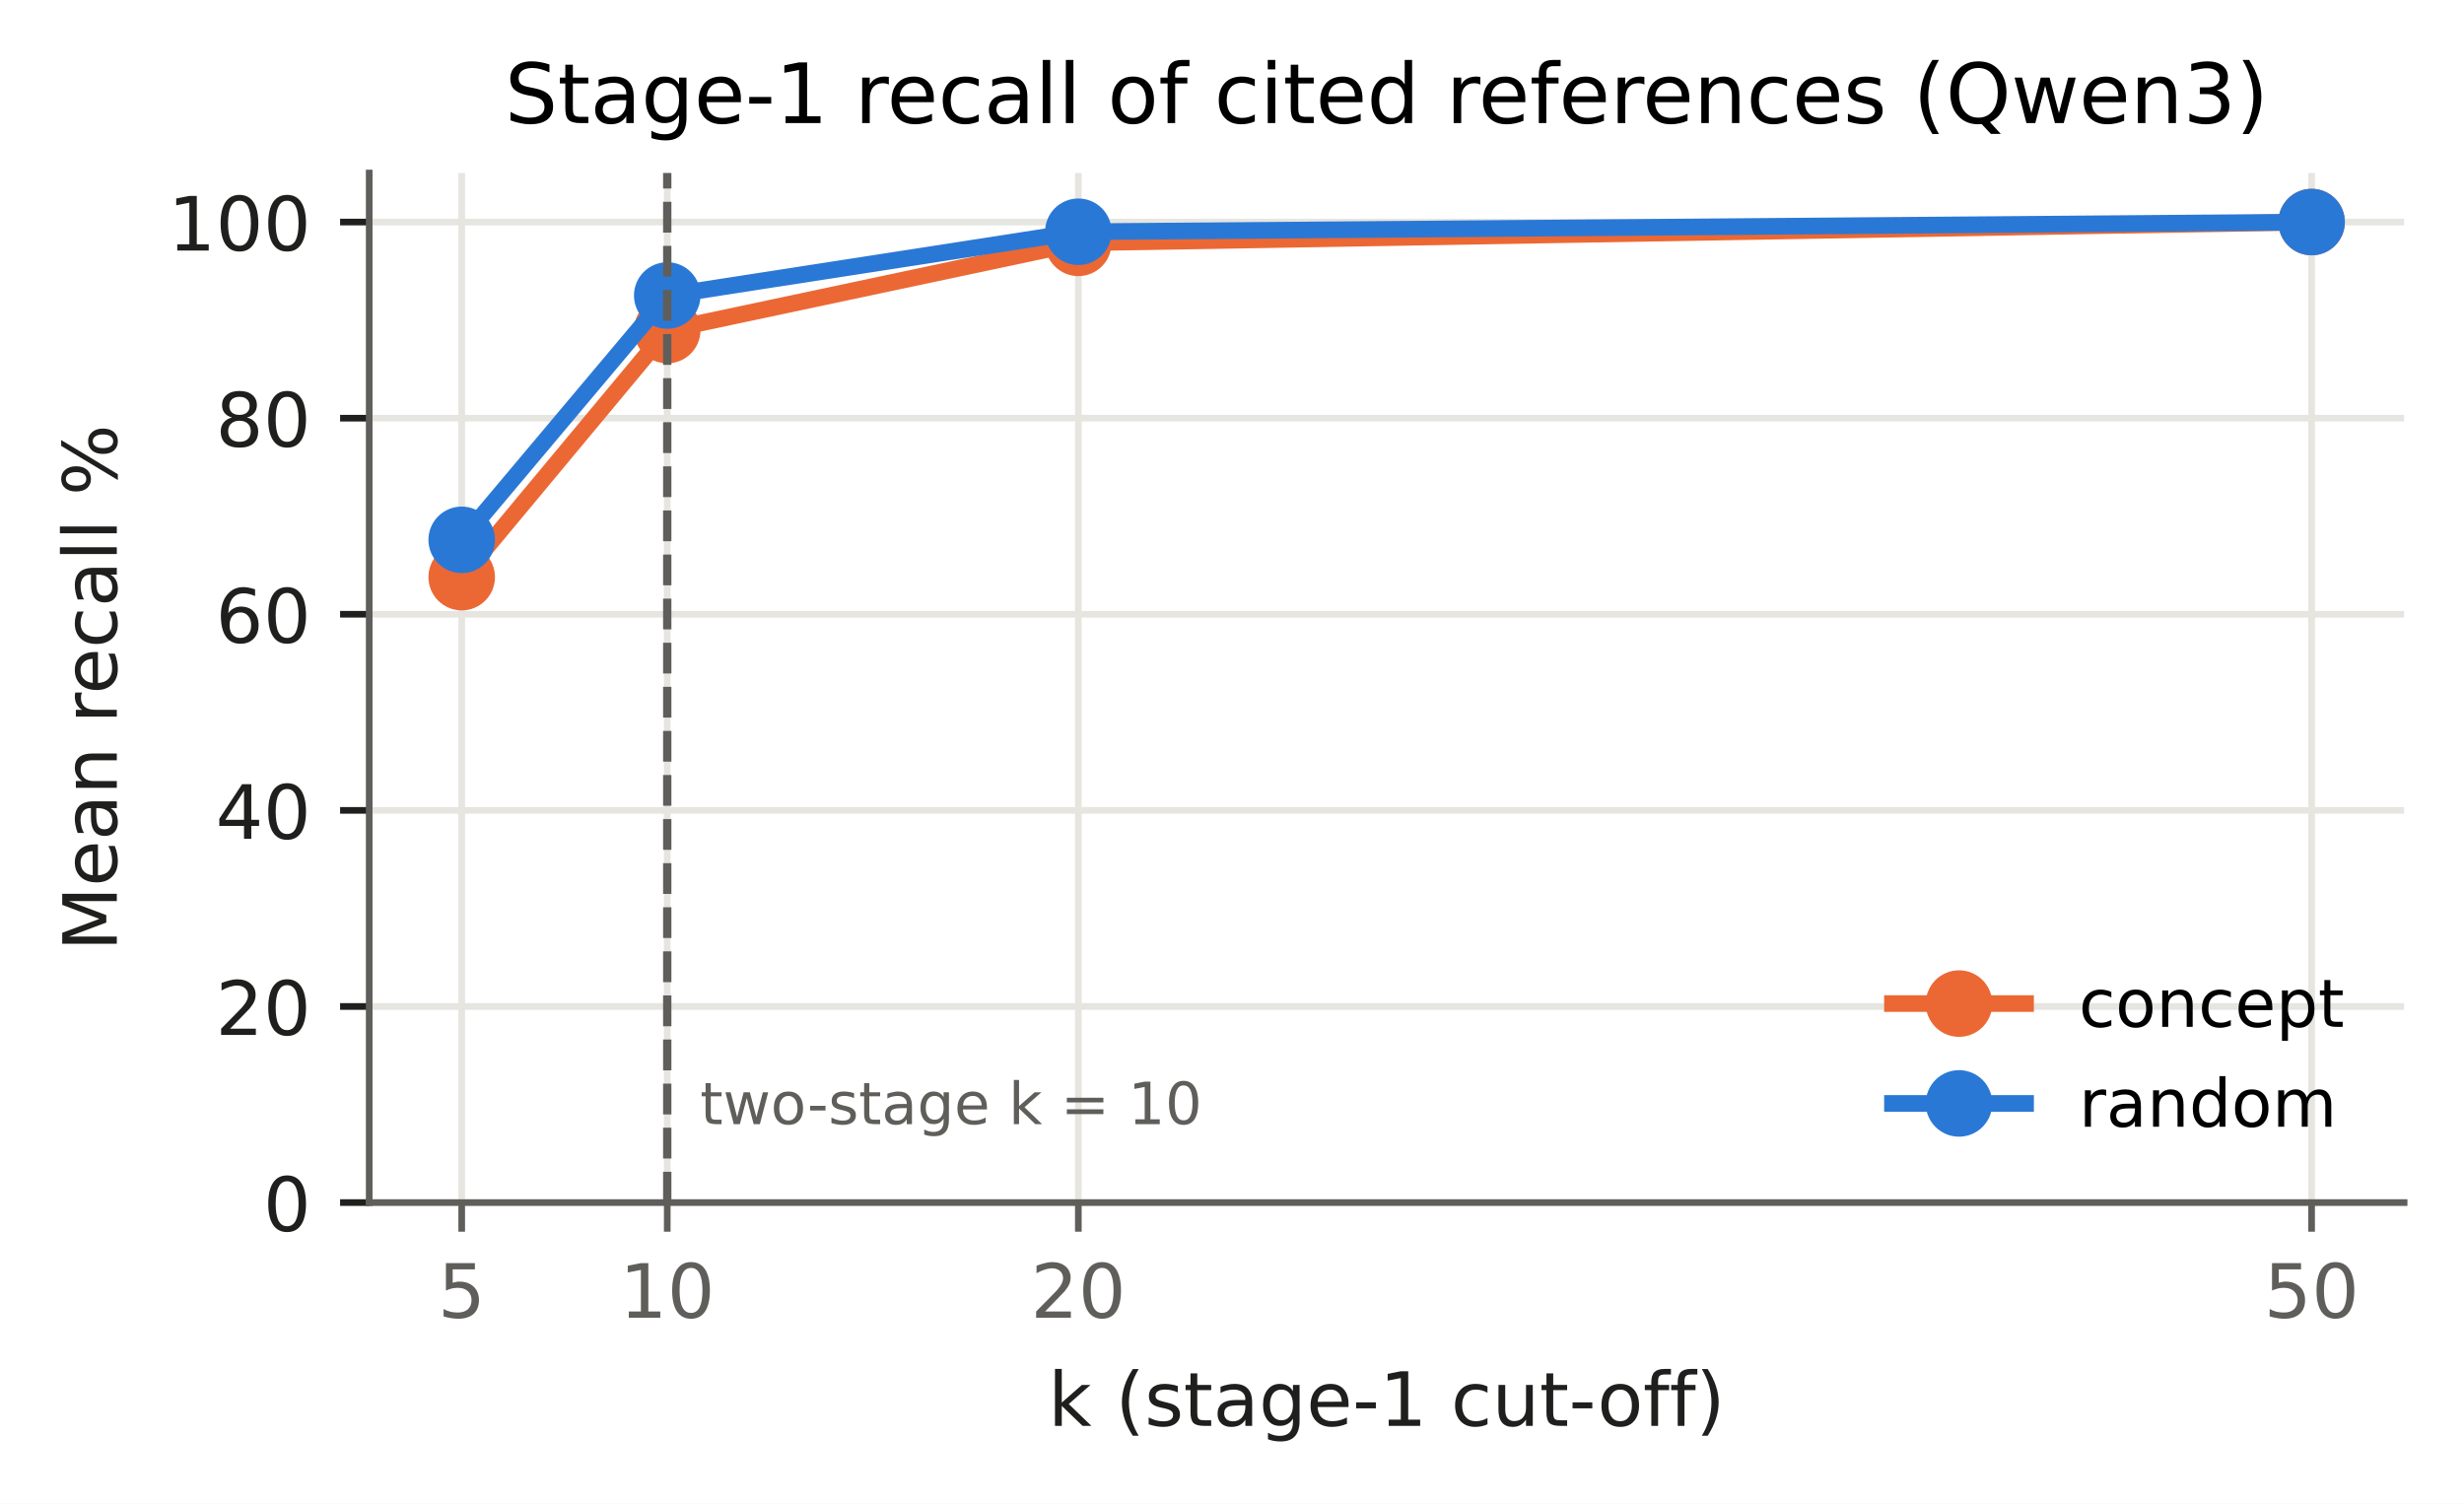
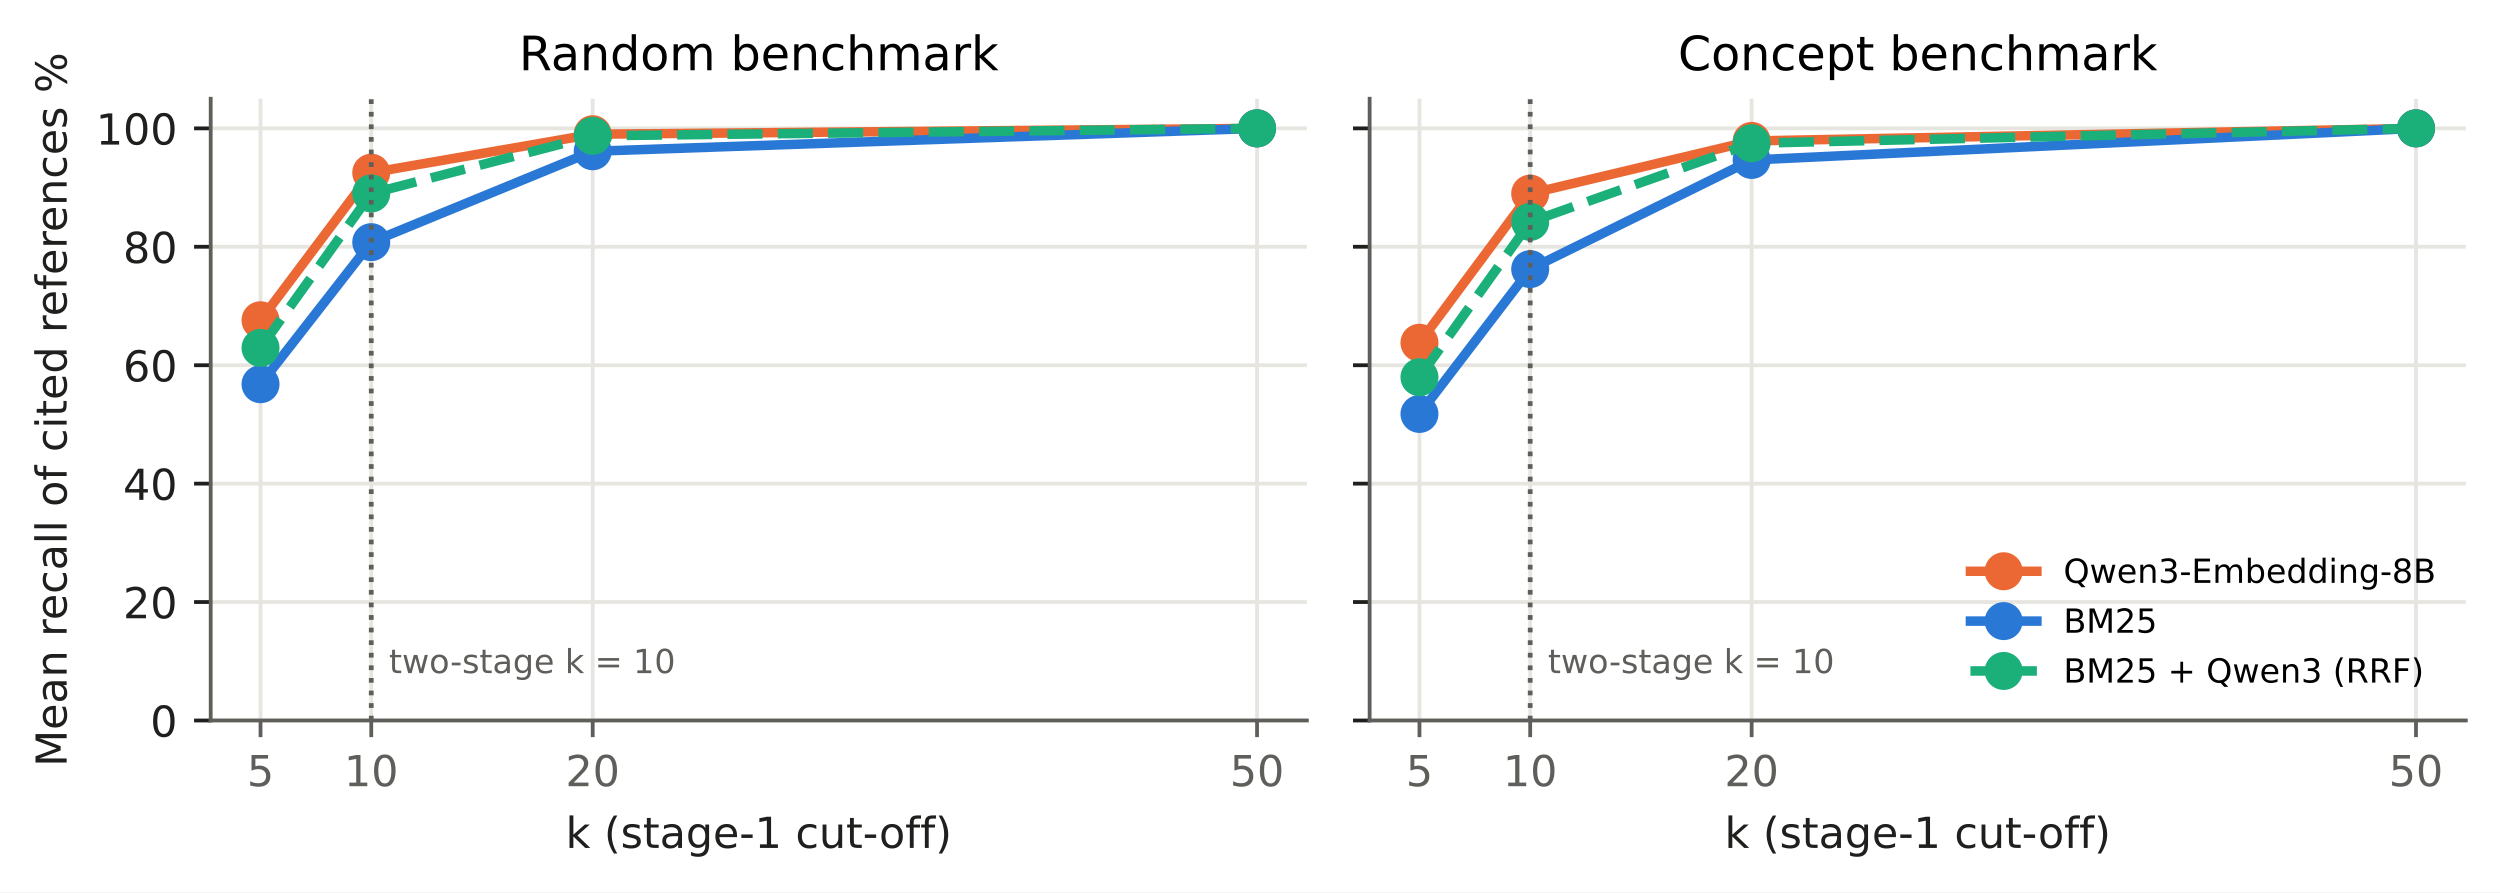
- <svg xmlns="http://www.w3.org/2000/svg" xmlns:xlink="http://www.w3.org/1999/xlink" width="296.177pt" height="180.757pt" viewBox="0 0 296.177 180.757" version="1.1">
+ <svg xmlns="http://www.w3.org/2000/svg" xmlns:xlink="http://www.w3.org/1999/xlink" width="526.577pt" height="187.957pt" viewBox="0 0 526.577 187.957" version="1.1">
  <defs>
    <style type="text/css">*{stroke-linejoin: round; stroke-linecap: butt}</style>
  </defs>
  <g id="figure_1">
    <g id="patch_1">
-       <path d="M 0 180.757  L 296.177 180.757  L 296.177 0  L 0 0  z " style="fill: #ffffff" />
+       <path d="M 0 187.957  L 526.577 187.957  L 526.577 0  L 0 0  z " style="fill: #ffffff" />
    </g>
    <g id="axes_1">
      <g id="patch_2">
-         <path d="M 44.379 144.556  L 288.977 144.556  L 288.977 20.798  L 44.379 20.798  z " style="fill: #ffffff" />
+         <path d="M 44.379 151.756  L 275.268 151.756  L 275.268 20.798  L 44.379 20.798  z " style="fill: #ffffff" />
      </g>
      <g id="matplotlib.axis_1">
        <g id="xtick_1">
          <g id="line2d_1">
-             <path d="M 55.498 144.556  L 55.498 20.798  " clip-path="url(#p9d55a07030)" style="fill: none; stroke: #e6e5e0; stroke-width: 0.8; stroke-linecap: square" />
+             <path d="M 54.874 151.756  L 54.874 20.798  " clip-path="url(#pae11a39c98)" style="fill: none; stroke: #e6e5e0; stroke-width: 0.8; stroke-linecap: square" />
          </g>
          <g id="line2d_2">
            <defs>
-               <path id="mfc48b97247" d="M 0 0  L 0 3.5  " style="stroke: #5f5e5a; stroke-width: 0.8" />
+               <path id="mcc21bf8ba9" d="M 0 0  L 0 3.5  " style="stroke: #5f5e5a; stroke-width: 0.8" />
            </defs>
            <g>
-               <use xlink:href="#mfc48b97247" x="55.498" y="144.556" style="fill: #5f5e5a; stroke: #5f5e5a; stroke-width: 0.8" />
+               <use xlink:href="#mcc21bf8ba9" x="54.874" y="151.756" style="fill: #5f5e5a; stroke: #5f5e5a; stroke-width: 0.8" />
            </g>
          </g>
          <g id="text_1">
-             <text style="font-size: 9px; font-family: 'DejaVu Sans', 'Bitstream Vera Sans', 'Computer Modern Sans Serif', 'Lucida Grande', 'Verdana', 'Geneva', 'Lucid', 'Arial', 'Helvetica', 'Avant Garde', sans-serif; text-anchor: middle; fill: #5f5e5a" x="55.498" y="158.394" transform="rotate(-0 55.49754 158.3942)">5</text>
+             <text style="font-size: 9px; font-family: 'DejaVu Sans', 'Bitstream Vera Sans', 'Computer Modern Sans Serif', 'Lucida Grande', 'Verdana', 'Geneva', 'Lucid', 'Arial', 'Helvetica', 'Avant Garde', sans-serif; text-anchor: middle; fill: #5f5e5a" x="54.874" y="165.594" transform="rotate(-0 54.87441 165.5942)">5</text>
          </g>
        </g>
        <g id="xtick_2">
          <g id="line2d_3">
-             <path d="M 80.204 144.556  L 80.204 20.798  " clip-path="url(#p9d55a07030)" style="fill: none; stroke: #e6e5e0; stroke-width: 0.8; stroke-linecap: square" />
+             <path d="M 78.197 151.756  L 78.197 20.798  " clip-path="url(#pae11a39c98)" style="fill: none; stroke: #e6e5e0; stroke-width: 0.8; stroke-linecap: square" />
          </g>
          <g id="line2d_4">
            <g>
-               <use xlink:href="#mfc48b97247" x="80.204" y="144.556" style="fill: #5f5e5a; stroke: #5f5e5a; stroke-width: 0.8" />
+               <use xlink:href="#mcc21bf8ba9" x="78.197" y="151.756" style="fill: #5f5e5a; stroke: #5f5e5a; stroke-width: 0.8" />
            </g>
          </g>
          <g id="text_2">
-             <text style="font-size: 9px; font-family: 'DejaVu Sans', 'Bitstream Vera Sans', 'Computer Modern Sans Serif', 'Lucida Grande', 'Verdana', 'Geneva', 'Lucid', 'Arial', 'Helvetica', 'Avant Garde', sans-serif; text-anchor: middle; fill: #5f5e5a" x="80.204" y="158.394" transform="rotate(-0 80.2044 158.3942)">10</text>
+             <text style="font-size: 9px; font-family: 'DejaVu Sans', 'Bitstream Vera Sans', 'Computer Modern Sans Serif', 'Lucida Grande', 'Verdana', 'Geneva', 'Lucid', 'Arial', 'Helvetica', 'Avant Garde', sans-serif; text-anchor: middle; fill: #5f5e5a" x="78.197" y="165.594" transform="rotate(-0 78.19652 165.5942)">10</text>
          </g>
        </g>
        <g id="xtick_3">
          <g id="line2d_5">
-             <path d="M 129.618 144.556  L 129.618 20.798  " clip-path="url(#p9d55a07030)" style="fill: none; stroke: #e6e5e0; stroke-width: 0.8; stroke-linecap: square" />
+             <path d="M 124.841 151.756  L 124.841 20.798  " clip-path="url(#pae11a39c98)" style="fill: none; stroke: #e6e5e0; stroke-width: 0.8; stroke-linecap: square" />
          </g>
          <g id="line2d_6">
            <g>
-               <use xlink:href="#mfc48b97247" x="129.618" y="144.556" style="fill: #5f5e5a; stroke: #5f5e5a; stroke-width: 0.8" />
+               <use xlink:href="#mcc21bf8ba9" x="124.841" y="151.756" style="fill: #5f5e5a; stroke: #5f5e5a; stroke-width: 0.8" />
            </g>
          </g>
          <g id="text_3">
-             <text style="font-size: 9px; font-family: 'DejaVu Sans', 'Bitstream Vera Sans', 'Computer Modern Sans Serif', 'Lucida Grande', 'Verdana', 'Geneva', 'Lucid', 'Arial', 'Helvetica', 'Avant Garde', sans-serif; text-anchor: middle; fill: #5f5e5a" x="129.618" y="158.394" transform="rotate(-0 129.6181 158.3942)">20</text>
+             <text style="font-size: 9px; font-family: 'DejaVu Sans', 'Bitstream Vera Sans', 'Computer Modern Sans Serif', 'Lucida Grande', 'Verdana', 'Geneva', 'Lucid', 'Arial', 'Helvetica', 'Avant Garde', sans-serif; text-anchor: middle; fill: #5f5e5a" x="124.841" y="165.594" transform="rotate(-0 124.8408 165.5942)">20</text>
          </g>
        </g>
        <g id="xtick_4">
          <g id="line2d_7">
-             <path d="M 277.859 144.556  L 277.859 20.798  " clip-path="url(#p9d55a07030)" style="fill: none; stroke: #e6e5e0; stroke-width: 0.8; stroke-linecap: square" />
+             <path d="M 264.773 151.756  L 264.773 20.798  " clip-path="url(#pae11a39c98)" style="fill: none; stroke: #e6e5e0; stroke-width: 0.8; stroke-linecap: square" />
          </g>
          <g id="line2d_8">
            <g>
-               <use xlink:href="#mfc48b97247" x="277.859" y="144.556" style="fill: #5f5e5a; stroke: #5f5e5a; stroke-width: 0.8" />
+               <use xlink:href="#mcc21bf8ba9" x="264.773" y="151.756" style="fill: #5f5e5a; stroke: #5f5e5a; stroke-width: 0.8" />
            </g>
          </g>
          <g id="text_4">
-             <text style="font-size: 9px; font-family: 'DejaVu Sans', 'Bitstream Vera Sans', 'Computer Modern Sans Serif', 'Lucida Grande', 'Verdana', 'Geneva', 'Lucid', 'Arial', 'Helvetica', 'Avant Garde', sans-serif; text-anchor: middle; fill: #5f5e5a" x="277.859" y="158.394" transform="rotate(-0 277.8593 158.3942)">50</text>
+             <text style="font-size: 9px; font-family: 'DejaVu Sans', 'Bitstream Vera Sans', 'Computer Modern Sans Serif', 'Lucida Grande', 'Verdana', 'Geneva', 'Lucid', 'Arial', 'Helvetica', 'Avant Garde', sans-serif; text-anchor: middle; fill: #5f5e5a" x="264.773" y="165.594" transform="rotate(-0 264.7734 165.5942)">50</text>
          </g>
        </g>
        <g id="text_5">
-           <text style="font-size: 9px; font-family: 'DejaVu Sans', 'Bitstream Vera Sans', 'Computer Modern Sans Serif', 'Lucida Grande', 'Verdana', 'Geneva', 'Lucid', 'Arial', 'Helvetica', 'Avant Garde', sans-serif; text-anchor: middle; fill: #1f1f1e" x="166.678" y="171.395" transform="rotate(-0 166.6784 171.3949)">k (stage-1 cut-off)</text>
+           <text style="font-size: 9px; font-family: 'DejaVu Sans', 'Bitstream Vera Sans', 'Computer Modern Sans Serif', 'Lucida Grande', 'Verdana', 'Geneva', 'Lucid', 'Arial', 'Helvetica', 'Avant Garde', sans-serif; text-anchor: middle; fill: #1f1f1e" x="159.824" y="178.595" transform="rotate(-0 159.8239 178.5949)">k (stage-1 cut-off)</text>
        </g>
      </g>
      <g id="matplotlib.axis_2">
        <g id="ytick_1">
          <g id="line2d_9">
-             <path d="M 44.379 144.556  L 288.977 144.556  " clip-path="url(#p9d55a07030)" style="fill: none; stroke: #e6e5e0; stroke-width: 0.8; stroke-linecap: square" />
+             <path d="M 44.379 151.756  L 275.268 151.756  " clip-path="url(#pae11a39c98)" style="fill: none; stroke: #e6e5e0; stroke-width: 0.8; stroke-linecap: square" />
          </g>
          <g id="line2d_10">
            <defs>
-               <path id="m6c5ec94722" d="M 0 0  L -3.5 0  " style="stroke: #1f1f1e; stroke-width: 0.8" />
+               <path id="m9d4d7e214c" d="M 0 0  L -3.5 0  " style="stroke: #1f1f1e; stroke-width: 0.8" />
            </defs>
            <g>
-               <use xlink:href="#m6c5ec94722" x="44.379" y="144.556" style="fill: #1f1f1e; stroke: #1f1f1e; stroke-width: 0.8" />
+               <use xlink:href="#m9d4d7e214c" x="44.379" y="151.756" style="fill: #1f1f1e; stroke: #1f1f1e; stroke-width: 0.8" />
            </g>
          </g>
          <g id="text_6">
-             <text style="font-size: 9px; font-family: 'DejaVu Sans', 'Bitstream Vera Sans', 'Computer Modern Sans Serif', 'Lucida Grande', 'Verdana', 'Geneva', 'Lucid', 'Arial', 'Helvetica', 'Avant Garde', sans-serif; text-anchor: end; fill: #1f1f1e" x="37.379" y="147.975" transform="rotate(-0 37.37945 147.9753)">0</text>
+             <text style="font-size: 9px; font-family: 'DejaVu Sans', 'Bitstream Vera Sans', 'Computer Modern Sans Serif', 'Lucida Grande', 'Verdana', 'Geneva', 'Lucid', 'Arial', 'Helvetica', 'Avant Garde', sans-serif; text-anchor: end; fill: #1f1f1e" x="37.379" y="155.175" transform="rotate(-0 37.37945 155.1753)">0</text>
          </g>
        </g>
        <g id="ytick_2">
          <g id="line2d_11">
-             <path d="M 44.379 120.983  L 288.977 120.983  " clip-path="url(#p9d55a07030)" style="fill: none; stroke: #e6e5e0; stroke-width: 0.8; stroke-linecap: square" />
+             <path d="M 44.379 126.812  L 275.268 126.812  " clip-path="url(#pae11a39c98)" style="fill: none; stroke: #e6e5e0; stroke-width: 0.8; stroke-linecap: square" />
          </g>
          <g id="line2d_12">
            <g>
-               <use xlink:href="#m6c5ec94722" x="44.379" y="120.983" style="fill: #1f1f1e; stroke: #1f1f1e; stroke-width: 0.8" />
+               <use xlink:href="#m9d4d7e214c" x="44.379" y="126.812" style="fill: #1f1f1e; stroke: #1f1f1e; stroke-width: 0.8" />
            </g>
          </g>
          <g id="text_7">
-             <text style="font-size: 9px; font-family: 'DejaVu Sans', 'Bitstream Vera Sans', 'Computer Modern Sans Serif', 'Lucida Grande', 'Verdana', 'Geneva', 'Lucid', 'Arial', 'Helvetica', 'Avant Garde', sans-serif; text-anchor: end; fill: #1f1f1e" x="37.379" y="124.402" transform="rotate(-0 37.37945 124.4023)">20</text>
+             <text style="font-size: 9px; font-family: 'DejaVu Sans', 'Bitstream Vera Sans', 'Computer Modern Sans Serif', 'Lucida Grande', 'Verdana', 'Geneva', 'Lucid', 'Arial', 'Helvetica', 'Avant Garde', sans-serif; text-anchor: end; fill: #1f1f1e" x="37.379" y="130.231" transform="rotate(-0 37.37945 130.2309)">20</text>
          </g>
        </g>
        <g id="ytick_3">
          <g id="line2d_13">
-             <path d="M 44.379 97.41  L 288.977 97.41  " clip-path="url(#p9d55a07030)" style="fill: none; stroke: #e6e5e0; stroke-width: 0.8; stroke-linecap: square" />
+             <path d="M 44.379 101.868  L 275.268 101.868  " clip-path="url(#pae11a39c98)" style="fill: none; stroke: #e6e5e0; stroke-width: 0.8; stroke-linecap: square" />
          </g>
          <g id="line2d_14">
            <g>
-               <use xlink:href="#m6c5ec94722" x="44.379" y="97.41" style="fill: #1f1f1e; stroke: #1f1f1e; stroke-width: 0.8" />
+               <use xlink:href="#m9d4d7e214c" x="44.379" y="101.868" style="fill: #1f1f1e; stroke: #1f1f1e; stroke-width: 0.8" />
            </g>
          </g>
          <g id="text_8">
-             <text style="font-size: 9px; font-family: 'DejaVu Sans', 'Bitstream Vera Sans', 'Computer Modern Sans Serif', 'Lucida Grande', 'Verdana', 'Geneva', 'Lucid', 'Arial', 'Helvetica', 'Avant Garde', sans-serif; text-anchor: end; fill: #1f1f1e" x="37.379" y="100.829" transform="rotate(-0 37.37945 100.8294)">40</text>
+             <text style="font-size: 9px; font-family: 'DejaVu Sans', 'Bitstream Vera Sans', 'Computer Modern Sans Serif', 'Lucida Grande', 'Verdana', 'Geneva', 'Lucid', 'Arial', 'Helvetica', 'Avant Garde', sans-serif; text-anchor: end; fill: #1f1f1e" x="37.379" y="105.287" transform="rotate(-0 37.37945 105.2866)">40</text>
          </g>
        </g>
        <g id="ytick_4">
          <g id="line2d_15">
-             <path d="M 44.379 73.838  L 288.977 73.838  " clip-path="url(#p9d55a07030)" style="fill: none; stroke: #e6e5e0; stroke-width: 0.8; stroke-linecap: square" />
+             <path d="M 44.379 76.923  L 275.268 76.923  " clip-path="url(#pae11a39c98)" style="fill: none; stroke: #e6e5e0; stroke-width: 0.8; stroke-linecap: square" />
          </g>
          <g id="line2d_16">
            <g>
-               <use xlink:href="#m6c5ec94722" x="44.379" y="73.838" style="fill: #1f1f1e; stroke: #1f1f1e; stroke-width: 0.8" />
+               <use xlink:href="#m9d4d7e214c" x="44.379" y="76.923" style="fill: #1f1f1e; stroke: #1f1f1e; stroke-width: 0.8" />
            </g>
          </g>
          <g id="text_9">
-             <text style="font-size: 9px; font-family: 'DejaVu Sans', 'Bitstream Vera Sans', 'Computer Modern Sans Serif', 'Lucida Grande', 'Verdana', 'Geneva', 'Lucid', 'Arial', 'Helvetica', 'Avant Garde', sans-serif; text-anchor: end; fill: #1f1f1e" x="37.379" y="77.256" transform="rotate(-0 37.37945 77.25648)">60</text>
+             <text style="font-size: 9px; font-family: 'DejaVu Sans', 'Bitstream Vera Sans', 'Computer Modern Sans Serif', 'Lucida Grande', 'Verdana', 'Geneva', 'Lucid', 'Arial', 'Helvetica', 'Avant Garde', sans-serif; text-anchor: end; fill: #1f1f1e" x="37.379" y="80.342" transform="rotate(-0 37.37945 80.34219)">60</text>
          </g>
        </g>
        <g id="ytick_5">
          <g id="line2d_17">
-             <path d="M 44.379 50.265  L 288.977 50.265  " clip-path="url(#p9d55a07030)" style="fill: none; stroke: #e6e5e0; stroke-width: 0.8; stroke-linecap: square" />
+             <path d="M 44.379 51.979  L 275.268 51.979  " clip-path="url(#pae11a39c98)" style="fill: none; stroke: #e6e5e0; stroke-width: 0.8; stroke-linecap: square" />
          </g>
          <g id="line2d_18">
            <g>
-               <use xlink:href="#m6c5ec94722" x="44.379" y="50.265" style="fill: #1f1f1e; stroke: #1f1f1e; stroke-width: 0.8" />
+               <use xlink:href="#m9d4d7e214c" x="44.379" y="51.979" style="fill: #1f1f1e; stroke: #1f1f1e; stroke-width: 0.8" />
            </g>
          </g>
          <g id="text_10">
-             <text style="font-size: 9px; font-family: 'DejaVu Sans', 'Bitstream Vera Sans', 'Computer Modern Sans Serif', 'Lucida Grande', 'Verdana', 'Geneva', 'Lucid', 'Arial', 'Helvetica', 'Avant Garde', sans-serif; text-anchor: end; fill: #1f1f1e" x="37.379" y="53.684" transform="rotate(-0 37.37945 53.68355)">80</text>
+             <text style="font-size: 9px; font-family: 'DejaVu Sans', 'Bitstream Vera Sans', 'Computer Modern Sans Serif', 'Lucida Grande', 'Verdana', 'Geneva', 'Lucid', 'Arial', 'Helvetica', 'Avant Garde', sans-serif; text-anchor: end; fill: #1f1f1e" x="37.379" y="55.398" transform="rotate(-0 37.37945 55.39783)">80</text>
          </g>
        </g>
        <g id="ytick_6">
          <g id="line2d_19">
-             <path d="M 44.379 26.692  L 288.977 26.692  " clip-path="url(#p9d55a07030)" style="fill: none; stroke: #e6e5e0; stroke-width: 0.8; stroke-linecap: square" />
+             <path d="M 44.379 27.035  L 275.268 27.035  " clip-path="url(#pae11a39c98)" style="fill: none; stroke: #e6e5e0; stroke-width: 0.8; stroke-linecap: square" />
          </g>
          <g id="line2d_20">
            <g>
-               <use xlink:href="#m6c5ec94722" x="44.379" y="26.692" style="fill: #1f1f1e; stroke: #1f1f1e; stroke-width: 0.8" />
+               <use xlink:href="#m9d4d7e214c" x="44.379" y="27.035" style="fill: #1f1f1e; stroke: #1f1f1e; stroke-width: 0.8" />
            </g>
          </g>
          <g id="text_11">
-             <text style="font-size: 9px; font-family: 'DejaVu Sans', 'Bitstream Vera Sans', 'Computer Modern Sans Serif', 'Lucida Grande', 'Verdana', 'Geneva', 'Lucid', 'Arial', 'Helvetica', 'Avant Garde', sans-serif; text-anchor: end; fill: #1f1f1e" x="37.379" y="30.111" transform="rotate(-0 37.37945 30.11062)">100</text>
+             <text style="font-size: 9px; font-family: 'DejaVu Sans', 'Bitstream Vera Sans', 'Computer Modern Sans Serif', 'Lucida Grande', 'Verdana', 'Geneva', 'Lucid', 'Arial', 'Helvetica', 'Avant Garde', sans-serif; text-anchor: end; fill: #1f1f1e" x="37.379" y="30.453" transform="rotate(-0 37.37945 30.45347)">100</text>
          </g>
        </g>
        <g id="text_12">
-           <text style="font-size: 9px; font-family: 'DejaVu Sans', 'Bitstream Vera Sans', 'Computer Modern Sans Serif', 'Lucida Grande', 'Verdana', 'Geneva', 'Lucid', 'Arial', 'Helvetica', 'Avant Garde', sans-serif; text-anchor: middle; fill: #1f1f1e" x="14.039" y="82.677" transform="rotate(-90 14.03859 82.67738)">Mean recall %</text>
+           <text style="font-size: 9px; font-family: 'DejaVu Sans', 'Bitstream Vera Sans', 'Computer Modern Sans Serif', 'Lucida Grande', 'Verdana', 'Geneva', 'Lucid', 'Arial', 'Helvetica', 'Avant Garde', sans-serif; text-anchor: middle; fill: #1f1f1e" x="14.039" y="86.277" transform="rotate(-90 14.03859 86.27738)">Mean recall of cited references %</text>
        </g>
      </g>
      <g id="line2d_21">
-         <path d="M 55.498 69.37  L 80.204 39.68  L 129.618 29.19  L 277.859 26.692  " clip-path="url(#p9d55a07030)" style="fill: none; stroke: #eb6834; stroke-width: 2; stroke-linecap: square" />
+         <path d="M 54.874 67.457  L 78.197 36.376  L 124.841 28.269  L 264.773 27.035  " clip-path="url(#pae11a39c98)" style="fill: none; stroke: #eb6834; stroke-width: 2; stroke-linecap: square" />
        <defs>
-           <path id="me53318dc53" d="M 0 3.5  C 0.928 3.5 1.819 3.131 2.475 2.475  C 3.131 1.819 3.5 0.928 3.5 0  C 3.5 -0.928 3.131 -1.819 2.475 -2.475  C 1.819 -3.131 0.928 -3.5 0 -3.5  C -0.928 -3.5 -1.819 -3.131 -2.475 -2.475  C -3.131 -1.819 -3.5 -0.928 -3.5 0  C -3.5 0.928 -3.131 1.819 -2.475 2.475  C -1.819 3.131 -0.928 3.5 0 3.5  z " style="stroke: #eb6834" />
+           <path id="m56491b2da1" d="M 0 3.5  C 0.928 3.5 1.819 3.131 2.475 2.475  C 3.131 1.819 3.5 0.928 3.5 0  C 3.5 -0.928 3.131 -1.819 2.475 -2.475  C 1.819 -3.131 0.928 -3.5 0 -3.5  C -0.928 -3.5 -1.819 -3.131 -2.475 -2.475  C -3.131 -1.819 -3.5 -0.928 -3.5 0  C -3.5 0.928 -3.131 1.819 -2.475 2.475  C -1.819 3.131 -0.928 3.5 0 3.5  z " style="stroke: #eb6834" />
        </defs>
-         <g clip-path="url(#p9d55a07030)">
-           <use xlink:href="#me53318dc53" x="55.498" y="69.37" style="fill: #eb6834; stroke: #eb6834" />
-           <use xlink:href="#me53318dc53" x="80.204" y="39.68" style="fill: #eb6834; stroke: #eb6834" />
-           <use xlink:href="#me53318dc53" x="129.618" y="29.19" style="fill: #eb6834; stroke: #eb6834" />
-           <use xlink:href="#me53318dc53" x="277.859" y="26.692" style="fill: #eb6834; stroke: #eb6834" />
+         <g clip-path="url(#pae11a39c98)">
+           <use xlink:href="#m56491b2da1" x="54.874" y="67.457" style="fill: #eb6834; stroke: #eb6834" />
+           <use xlink:href="#m56491b2da1" x="78.197" y="36.376" style="fill: #eb6834; stroke: #eb6834" />
+           <use xlink:href="#m56491b2da1" x="124.841" y="28.269" style="fill: #eb6834; stroke: #eb6834" />
+           <use xlink:href="#m56491b2da1" x="264.773" y="27.035" style="fill: #eb6834; stroke: #eb6834" />
        </g>
      </g>
      <g id="line2d_22">
-         <path d="M 55.498 64.892  L 80.204 35.52  L 129.618 27.859  L 277.859 26.692  " clip-path="url(#p9d55a07030)" style="fill: none; stroke: #2a78d6; stroke-width: 2; stroke-linecap: square" />
+         <path d="M 54.874 80.927  L 78.197 51.006  L 124.841 31.861  L 264.773 27.035  " clip-path="url(#pae11a39c98)" style="fill: none; stroke: #2a78d6; stroke-width: 2; stroke-linecap: square" />
        <defs>
-           <path id="m7c1b1cc4ae" d="M 0 3.5  C 0.928 3.5 1.819 3.131 2.475 2.475  C 3.131 1.819 3.5 0.928 3.5 0  C 3.5 -0.928 3.131 -1.819 2.475 -2.475  C 1.819 -3.131 0.928 -3.5 0 -3.5  C -0.928 -3.5 -1.819 -3.131 -2.475 -2.475  C -3.131 -1.819 -3.5 -0.928 -3.5 0  C -3.5 0.928 -3.131 1.819 -2.475 2.475  C -1.819 3.131 -0.928 3.5 0 3.5  z " style="stroke: #2a78d6" />
+           <path id="m657df62695" d="M 0 3.5  C 0.928 3.5 1.819 3.131 2.475 2.475  C 3.131 1.819 3.5 0.928 3.5 0  C 3.5 -0.928 3.131 -1.819 2.475 -2.475  C 1.819 -3.131 0.928 -3.5 0 -3.5  C -0.928 -3.5 -1.819 -3.131 -2.475 -2.475  C -3.131 -1.819 -3.5 -0.928 -3.5 0  C -3.5 0.928 -3.131 1.819 -2.475 2.475  C -1.819 3.131 -0.928 3.5 0 3.5  z " style="stroke: #2a78d6" />
        </defs>
-         <g clip-path="url(#p9d55a07030)">
-           <use xlink:href="#m7c1b1cc4ae" x="55.498" y="64.892" style="fill: #2a78d6; stroke: #2a78d6" />
-           <use xlink:href="#m7c1b1cc4ae" x="80.204" y="35.52" style="fill: #2a78d6; stroke: #2a78d6" />
-           <use xlink:href="#m7c1b1cc4ae" x="129.618" y="27.859" style="fill: #2a78d6; stroke: #2a78d6" />
-           <use xlink:href="#m7c1b1cc4ae" x="277.859" y="26.692" style="fill: #2a78d6; stroke: #2a78d6" />
+         <g clip-path="url(#pae11a39c98)">
+           <use xlink:href="#m657df62695" x="54.874" y="80.927" style="fill: #2a78d6; stroke: #2a78d6" />
+           <use xlink:href="#m657df62695" x="78.197" y="51.006" style="fill: #2a78d6; stroke: #2a78d6" />
+           <use xlink:href="#m657df62695" x="124.841" y="31.861" style="fill: #2a78d6; stroke: #2a78d6" />
+           <use xlink:href="#m657df62695" x="264.773" y="27.035" style="fill: #2a78d6; stroke: #2a78d6" />
        </g>
      </g>
      <g id="line2d_23">
-         <path d="M 80.204 144.556  L 80.204 20.798  " clip-path="url(#p9d55a07030)" style="fill: none; stroke-dasharray: 3.7,1.6; stroke-dashoffset: 0; stroke: #5f5e5a" />
+         <path d="M 54.874 73.281  L 78.197 40.754  L 124.841 28.606  L 264.773 27.035  " clip-path="url(#pae11a39c98)" style="fill: none; stroke-dasharray: 7.4,3.2; stroke-dashoffset: 0; stroke: #1baf7a; stroke-width: 2" />
+         <defs>
+           <path id="m7c2e0da7f8" d="M 0 3.5  C 0.928 3.5 1.819 3.131 2.475 2.475  C 3.131 1.819 3.5 0.928 3.5 0  C 3.5 -0.928 3.131 -1.819 2.475 -2.475  C 1.819 -3.131 0.928 -3.5 0 -3.5  C -0.928 -3.5 -1.819 -3.131 -2.475 -2.475  C -3.131 -1.819 -3.5 -0.928 -3.5 0  C -3.5 0.928 -3.131 1.819 -2.475 2.475  C -1.819 3.131 -0.928 3.5 0 3.5  z " style="stroke: #1baf7a" />
+         </defs>
+         <g clip-path="url(#pae11a39c98)">
+           <use xlink:href="#m7c2e0da7f8" x="54.874" y="73.281" style="fill: #1baf7a; stroke: #1baf7a" />
+           <use xlink:href="#m7c2e0da7f8" x="78.197" y="40.754" style="fill: #1baf7a; stroke: #1baf7a" />
+           <use xlink:href="#m7c2e0da7f8" x="124.841" y="28.606" style="fill: #1baf7a; stroke: #1baf7a" />
+           <use xlink:href="#m7c2e0da7f8" x="264.773" y="27.035" style="fill: #1baf7a; stroke: #1baf7a" />
+         </g>
+       </g>
+       <g id="line2d_24">
+         <path d="M 78.197 151.756  L 78.197 20.798  " clip-path="url(#pae11a39c98)" style="fill: none; stroke-dasharray: 1,1.65; stroke-dashoffset: 0; stroke: #5f5e5a" />
      </g>
      <g id="patch_3">
-         <path d="M 44.379 144.556  L 44.379 20.798  " style="fill: none; stroke: #5f5e5a; stroke-width: 0.8; stroke-linejoin: miter; stroke-linecap: square" />
+         <path d="M 44.379 151.756  L 44.379 20.798  " style="fill: none; stroke: #5f5e5a; stroke-width: 0.8; stroke-linejoin: miter; stroke-linecap: square" />
      </g>
      <g id="patch_4">
-         <path d="M 44.379 144.556  L 288.977 144.556  " style="fill: none; stroke: #5f5e5a; stroke-width: 0.8; stroke-linejoin: miter; stroke-linecap: square" />
+         <path d="M 44.379 151.756  L 275.268 151.756  " style="fill: none; stroke: #5f5e5a; stroke-width: 0.8; stroke-linejoin: miter; stroke-linecap: square" />
      </g>
      <g id="text_13">
-         <text style="font-size: 7px; font-family: 'DejaVu Sans', 'Bitstream Vera Sans', 'Computer Modern Sans Serif', 'Lucida Grande', 'Verdana', 'Geneva', 'Lucid', 'Arial', 'Helvetica', 'Avant Garde', sans-serif; text-anchor: start; fill: #5f5e5a" x="84.157" y="135.127" transform="rotate(-0 84.15749 135.1272)">two-stage k = 10</text>
+         <text style="font-size: 7px; font-family: 'DejaVu Sans', 'Bitstream Vera Sans', 'Computer Modern Sans Serif', 'Lucida Grande', 'Verdana', 'Geneva', 'Lucid', 'Arial', 'Helvetica', 'Avant Garde', sans-serif; text-anchor: start; fill: #5f5e5a" x="81.928" y="141.779" transform="rotate(-0 81.92806 141.7786)">two-stage k = 10</text>
      </g>
      <g id="text_14">
-         <text style="font-size: 10px; font-family: 'DejaVu Sans', 'Bitstream Vera Sans', 'Computer Modern Sans Serif', 'Lucida Grande', 'Verdana', 'Geneva', 'Lucid', 'Arial', 'Helvetica', 'Avant Garde', sans-serif; text-anchor: middle" x="166.678" y="14.798" transform="rotate(-0 166.6784 14.79844)">Stage-1 recall of cited references (Qwen3)</text>
+         <text style="font-size: 10px; font-family: 'DejaVu Sans', 'Bitstream Vera Sans', 'Computer Modern Sans Serif', 'Lucida Grande', 'Verdana', 'Geneva', 'Lucid', 'Arial', 'Helvetica', 'Avant Garde', sans-serif; text-anchor: middle" x="159.824" y="14.798" transform="rotate(-0 159.8239 14.79844)">Random benchmark</text>
+       </g>
+     </g>
+     <g id="axes_2">
+       <g id="patch_5">
+         <path d="M 288.488 151.756  L 519.377 151.756  L 519.377 20.798  L 288.488 20.798  z " style="fill: #ffffff" />
+       </g>
+       <g id="matplotlib.axis_3">
+         <g id="xtick_5">
+           <g id="line2d_25">
+             <path d="M 298.983 151.756  L 298.983 20.798  " clip-path="url(#p796700b86d)" style="fill: none; stroke: #e6e5e0; stroke-width: 0.8; stroke-linecap: square" />
+           </g>
+           <g id="line2d_26">
+             <g>
+               <use xlink:href="#mcc21bf8ba9" x="298.983" y="151.756" style="fill: #5f5e5a; stroke: #5f5e5a; stroke-width: 0.8" />
+             </g>
+           </g>
+           <g id="text_15">
+             <text style="font-size: 9px; font-family: 'DejaVu Sans', 'Bitstream Vera Sans', 'Computer Modern Sans Serif', 'Lucida Grande', 'Verdana', 'Geneva', 'Lucid', 'Arial', 'Helvetica', 'Avant Garde', sans-serif; text-anchor: middle; fill: #5f5e5a" x="298.983" y="165.594" transform="rotate(-0 298.9833 165.5942)">5</text>
+           </g>
+         </g>
+         <g id="xtick_6">
+           <g id="line2d_27">
+             <path d="M 322.305 151.756  L 322.305 20.798  " clip-path="url(#p796700b86d)" style="fill: none; stroke: #e6e5e0; stroke-width: 0.8; stroke-linecap: square" />
+           </g>
+           <g id="line2d_28">
+             <g>
+               <use xlink:href="#mcc21bf8ba9" x="322.305" y="151.756" style="fill: #5f5e5a; stroke: #5f5e5a; stroke-width: 0.8" />
+             </g>
+           </g>
+           <g id="text_16">
+             <text style="font-size: 9px; font-family: 'DejaVu Sans', 'Bitstream Vera Sans', 'Computer Modern Sans Serif', 'Lucida Grande', 'Verdana', 'Geneva', 'Lucid', 'Arial', 'Helvetica', 'Avant Garde', sans-serif; text-anchor: middle; fill: #5f5e5a" x="322.305" y="165.594" transform="rotate(-0 322.3055 165.5942)">10</text>
+           </g>
+         </g>
+         <g id="xtick_7">
+           <g id="line2d_29">
+             <path d="M 368.95 151.756  L 368.95 20.798  " clip-path="url(#p796700b86d)" style="fill: none; stroke: #e6e5e0; stroke-width: 0.8; stroke-linecap: square" />
+           </g>
+           <g id="line2d_30">
+             <g>
+               <use xlink:href="#mcc21bf8ba9" x="368.95" y="151.756" style="fill: #5f5e5a; stroke: #5f5e5a; stroke-width: 0.8" />
+             </g>
+           </g>
+           <g id="text_17">
+             <text style="font-size: 9px; font-family: 'DejaVu Sans', 'Bitstream Vera Sans', 'Computer Modern Sans Serif', 'Lucida Grande', 'Verdana', 'Geneva', 'Lucid', 'Arial', 'Helvetica', 'Avant Garde', sans-serif; text-anchor: middle; fill: #5f5e5a" x="368.95" y="165.594" transform="rotate(-0 368.9497 165.5942)">20</text>
+           </g>
+         </g>
+         <g id="xtick_8">
+           <g id="line2d_31">
+             <path d="M 508.882 151.756  L 508.882 20.798  " clip-path="url(#p796700b86d)" style="fill: none; stroke: #e6e5e0; stroke-width: 0.8; stroke-linecap: square" />
+           </g>
+           <g id="line2d_32">
+             <g>
+               <use xlink:href="#mcc21bf8ba9" x="508.882" y="151.756" style="fill: #5f5e5a; stroke: #5f5e5a; stroke-width: 0.8" />
+             </g>
+           </g>
+           <g id="text_18">
+             <text style="font-size: 9px; font-family: 'DejaVu Sans', 'Bitstream Vera Sans', 'Computer Modern Sans Serif', 'Lucida Grande', 'Verdana', 'Geneva', 'Lucid', 'Arial', 'Helvetica', 'Avant Garde', sans-serif; text-anchor: middle; fill: #5f5e5a" x="508.882" y="165.594" transform="rotate(-0 508.8824 165.5942)">50</text>
+           </g>
+         </g>
+         <g id="text_19">
+           <text style="font-size: 9px; font-family: 'DejaVu Sans', 'Bitstream Vera Sans', 'Computer Modern Sans Serif', 'Lucida Grande', 'Verdana', 'Geneva', 'Lucid', 'Arial', 'Helvetica', 'Avant Garde', sans-serif; text-anchor: middle; fill: #1f1f1e" x="403.933" y="178.595" transform="rotate(-0 403.9329 178.5949)">k (stage-1 cut-off)</text>
+         </g>
+       </g>
+       <g id="matplotlib.axis_4">
+         <g id="ytick_7">
+           <g id="line2d_33">
+             <path d="M 288.488 151.756  L 519.377 151.756  " clip-path="url(#p796700b86d)" style="fill: none; stroke: #e6e5e0; stroke-width: 0.8; stroke-linecap: square" />
+           </g>
+           <g id="line2d_34">
+             <g>
+               <use xlink:href="#m9d4d7e214c" x="288.488" y="151.756" style="fill: #1f1f1e; stroke: #1f1f1e; stroke-width: 0.8" />
+             </g>
+           </g>
+         </g>
+         <g id="ytick_8">
+           <g id="line2d_35">
+             <path d="M 288.488 126.812  L 519.377 126.812  " clip-path="url(#p796700b86d)" style="fill: none; stroke: #e6e5e0; stroke-width: 0.8; stroke-linecap: square" />
+           </g>
+           <g id="line2d_36">
+             <g>
+               <use xlink:href="#m9d4d7e214c" x="288.488" y="126.812" style="fill: #1f1f1e; stroke: #1f1f1e; stroke-width: 0.8" />
+             </g>
+           </g>
+         </g>
+         <g id="ytick_9">
+           <g id="line2d_37">
+             <path d="M 288.488 101.868  L 519.377 101.868  " clip-path="url(#p796700b86d)" style="fill: none; stroke: #e6e5e0; stroke-width: 0.8; stroke-linecap: square" />
+           </g>
+           <g id="line2d_38">
+             <g>
+               <use xlink:href="#m9d4d7e214c" x="288.488" y="101.868" style="fill: #1f1f1e; stroke: #1f1f1e; stroke-width: 0.8" />
+             </g>
+           </g>
+         </g>
+         <g id="ytick_10">
+           <g id="line2d_39">
+             <path d="M 288.488 76.923  L 519.377 76.923  " clip-path="url(#p796700b86d)" style="fill: none; stroke: #e6e5e0; stroke-width: 0.8; stroke-linecap: square" />
+           </g>
+           <g id="line2d_40">
+             <g>
+               <use xlink:href="#m9d4d7e214c" x="288.488" y="76.923" style="fill: #1f1f1e; stroke: #1f1f1e; stroke-width: 0.8" />
+             </g>
+           </g>
+         </g>
+         <g id="ytick_11">
+           <g id="line2d_41">
+             <path d="M 288.488 51.979  L 519.377 51.979  " clip-path="url(#p796700b86d)" style="fill: none; stroke: #e6e5e0; stroke-width: 0.8; stroke-linecap: square" />
+           </g>
+           <g id="line2d_42">
+             <g>
+               <use xlink:href="#m9d4d7e214c" x="288.488" y="51.979" style="fill: #1f1f1e; stroke: #1f1f1e; stroke-width: 0.8" />
+             </g>
+           </g>
+         </g>
+         <g id="ytick_12">
+           <g id="line2d_43">
+             <path d="M 288.488 27.035  L 519.377 27.035  " clip-path="url(#p796700b86d)" style="fill: none; stroke: #e6e5e0; stroke-width: 0.8; stroke-linecap: square" />
+           </g>
+           <g id="line2d_44">
+             <g>
+               <use xlink:href="#m9d4d7e214c" x="288.488" y="27.035" style="fill: #1f1f1e; stroke: #1f1f1e; stroke-width: 0.8" />
+             </g>
+           </g>
+         </g>
+       </g>
+       <g id="line2d_45">
+         <path d="M 298.983 72.196  L 322.305 40.779  L 368.95 29.679  L 508.882 27.035  " clip-path="url(#p796700b86d)" style="fill: none; stroke: #eb6834; stroke-width: 2; stroke-linecap: square" />
+         <g clip-path="url(#p796700b86d)">
+           <use xlink:href="#m56491b2da1" x="298.983" y="72.196" style="fill: #eb6834; stroke: #eb6834" />
+           <use xlink:href="#m56491b2da1" x="322.305" y="40.779" style="fill: #eb6834; stroke: #eb6834" />
+           <use xlink:href="#m56491b2da1" x="368.95" y="29.679" style="fill: #eb6834; stroke: #eb6834" />
+           <use xlink:href="#m56491b2da1" x="508.882" y="27.035" style="fill: #eb6834; stroke: #eb6834" />
+         </g>
+       </g>
+       <g id="line2d_46">
+         <path d="M 298.983 87.188  L 322.305 56.681  L 368.95 33.695  L 508.882 27.035  " clip-path="url(#p796700b86d)" style="fill: none; stroke: #2a78d6; stroke-width: 2; stroke-linecap: square" />
+         <g clip-path="url(#p796700b86d)">
+           <use xlink:href="#m657df62695" x="298.983" y="87.188" style="fill: #2a78d6; stroke: #2a78d6" />
+           <use xlink:href="#m657df62695" x="322.305" y="56.681" style="fill: #2a78d6; stroke: #2a78d6" />
+           <use xlink:href="#m657df62695" x="368.95" y="33.695" style="fill: #2a78d6; stroke: #2a78d6" />
+           <use xlink:href="#m657df62695" x="508.882" y="27.035" style="fill: #2a78d6; stroke: #2a78d6" />
+         </g>
+       </g>
+       <g id="line2d_47">
+         <path d="M 298.983 79.455  L 322.305 46.741  L 368.95 30.178  L 508.882 27.035  " clip-path="url(#p796700b86d)" style="fill: none; stroke-dasharray: 7.4,3.2; stroke-dashoffset: 0; stroke: #1baf7a; stroke-width: 2" />
+         <g clip-path="url(#p796700b86d)">
+           <use xlink:href="#m7c2e0da7f8" x="298.983" y="79.455" style="fill: #1baf7a; stroke: #1baf7a" />
+           <use xlink:href="#m7c2e0da7f8" x="322.305" y="46.741" style="fill: #1baf7a; stroke: #1baf7a" />
+           <use xlink:href="#m7c2e0da7f8" x="368.95" y="30.178" style="fill: #1baf7a; stroke: #1baf7a" />
+           <use xlink:href="#m7c2e0da7f8" x="508.882" y="27.035" style="fill: #1baf7a; stroke: #1baf7a" />
+         </g>
+       </g>
+       <g id="line2d_48">
+         <path d="M 322.305 151.756  L 322.305 20.798  " clip-path="url(#p796700b86d)" style="fill: none; stroke-dasharray: 1,1.65; stroke-dashoffset: 0; stroke: #5f5e5a" />
+       </g>
+       <g id="patch_6">
+         <path d="M 288.488 151.756  L 288.488 20.798  " style="fill: none; stroke: #5f5e5a; stroke-width: 0.8; stroke-linejoin: miter; stroke-linecap: square" />
+       </g>
+       <g id="patch_7">
+         <path d="M 288.488 151.756  L 519.377 151.756  " style="fill: none; stroke: #5f5e5a; stroke-width: 0.8; stroke-linejoin: miter; stroke-linecap: square" />
+       </g>
+       <g id="text_20">
+         <text style="font-size: 7px; font-family: 'DejaVu Sans', 'Bitstream Vera Sans', 'Computer Modern Sans Serif', 'Lucida Grande', 'Verdana', 'Geneva', 'Lucid', 'Arial', 'Helvetica', 'Avant Garde', sans-serif; text-anchor: start; fill: #5f5e5a" x="326.037" y="141.779" transform="rotate(-0 326.037 141.7786)">two-stage k = 10</text>
+       </g>
+       <g id="text_21">
+         <text style="font-size: 10px; font-family: 'DejaVu Sans', 'Bitstream Vera Sans', 'Computer Modern Sans Serif', 'Lucida Grande', 'Verdana', 'Geneva', 'Lucid', 'Arial', 'Helvetica', 'Avant Garde', sans-serif; text-anchor: middle" x="403.933" y="14.798" transform="rotate(-0 403.9329 14.79844)">Concept benchmark</text>
      </g>
      <g id="legend_1">
-         <g id="line2d_24">
-           <path d="M 227.477 120.634  L 235.477 120.634  L 243.477 120.634  " style="fill: none; stroke: #eb6834; stroke-width: 2; stroke-linecap: square" />
+         <g id="line2d_49">
+           <path d="M 415.033 120.324  L 422.033 120.324  L 429.033 120.324  " style="fill: none; stroke: #eb6834; stroke-width: 2; stroke-linecap: square" />
          <g>
-             <use xlink:href="#me53318dc53" x="235.477" y="120.634" style="fill: #eb6834; stroke: #eb6834" />
-           </g>
-         </g>
-         <g id="text_15">
-           <text style="font-size: 8px; font-family: 'DejaVu Sans', 'Bitstream Vera Sans', 'Computer Modern Sans Serif', 'Lucida Grande', 'Verdana', 'Geneva', 'Lucid', 'Arial', 'Helvetica', 'Avant Garde', sans-serif; text-anchor: start" x="249.877" y="123.434" transform="rotate(-0 249.8773 123.4338)">concept</text>
-         </g>
-         <g id="line2d_25">
-           <path d="M 227.477 132.634  L 235.477 132.634  L 243.477 132.634  " style="fill: none; stroke: #2a78d6; stroke-width: 2; stroke-linecap: square" />
+             <use xlink:href="#m56491b2da1" x="422.033" y="120.324" style="fill: #eb6834; stroke: #eb6834" />
+           </g>
+         </g>
+         <g id="text_22">
+           <text style="font-size: 7px; font-family: 'DejaVu Sans', 'Bitstream Vera Sans', 'Computer Modern Sans Serif', 'Lucida Grande', 'Verdana', 'Geneva', 'Lucid', 'Arial', 'Helvetica', 'Avant Garde', sans-serif; text-anchor: start" x="434.632" y="122.774" transform="rotate(-0 434.6325 122.7736)">Qwen3-Embedding-8B</text>
+         </g>
+         <g id="line2d_50">
+           <path d="M 415.033 130.824  L 422.033 130.824  L 429.033 130.824  " style="fill: none; stroke: #2a78d6; stroke-width: 2; stroke-linecap: square" />
          <g>
-             <use xlink:href="#m7c1b1cc4ae" x="235.477" y="132.634" style="fill: #2a78d6; stroke: #2a78d6" />
-           </g>
-         </g>
-         <g id="text_16">
-           <text style="font-size: 8px; font-family: 'DejaVu Sans', 'Bitstream Vera Sans', 'Computer Modern Sans Serif', 'Lucida Grande', 'Verdana', 'Geneva', 'Lucid', 'Arial', 'Helvetica', 'Avant Garde', sans-serif; text-anchor: start" x="249.877" y="135.434" transform="rotate(-0 249.8773 135.4345)">random</text>
+             <use xlink:href="#m657df62695" x="422.033" y="130.824" style="fill: #2a78d6; stroke: #2a78d6" />
+           </g>
+         </g>
+         <g id="text_23">
+           <text style="font-size: 7px; font-family: 'DejaVu Sans', 'Bitstream Vera Sans', 'Computer Modern Sans Serif', 'Lucida Grande', 'Verdana', 'Geneva', 'Lucid', 'Arial', 'Helvetica', 'Avant Garde', sans-serif; text-anchor: start" x="434.632" y="133.274" transform="rotate(-0 434.6325 133.2741)">BM25</text>
+         </g>
+         <g id="line2d_51">
+           <path d="M 415.033 141.325  L 422.033 141.325  L 429.033 141.325  " style="fill: none; stroke-dasharray: 7.4,3.2; stroke-dashoffset: 0; stroke: #1baf7a; stroke-width: 2" />
+           <g>
+             <use xlink:href="#m7c2e0da7f8" x="422.033" y="141.325" style="fill: #1baf7a; stroke: #1baf7a" />
+           </g>
+         </g>
+         <g id="text_24">
+           <text style="font-size: 7px; font-family: 'DejaVu Sans', 'Bitstream Vera Sans', 'Computer Modern Sans Serif', 'Lucida Grande', 'Verdana', 'Geneva', 'Lucid', 'Arial', 'Helvetica', 'Avant Garde', sans-serif; text-anchor: start" x="434.632" y="143.775" transform="rotate(-0 434.6325 143.7747)">BM25 + Qwen3 (RRF)</text>
        </g>
      </g>
    </g>
  </g>
  <defs>
-     <clipPath id="p9d55a07030">
-       <rect x="44.379" y="20.798" width="244.598" height="123.758" />
+     <clipPath id="pae11a39c98">
+       <rect x="44.379" y="20.798" width="230.889" height="130.958" />
+     </clipPath>
+     <clipPath id="p796700b86d">
+       <rect x="288.488" y="20.798" width="230.889" height="130.958" />
    </clipPath>
  </defs>
</svg>
